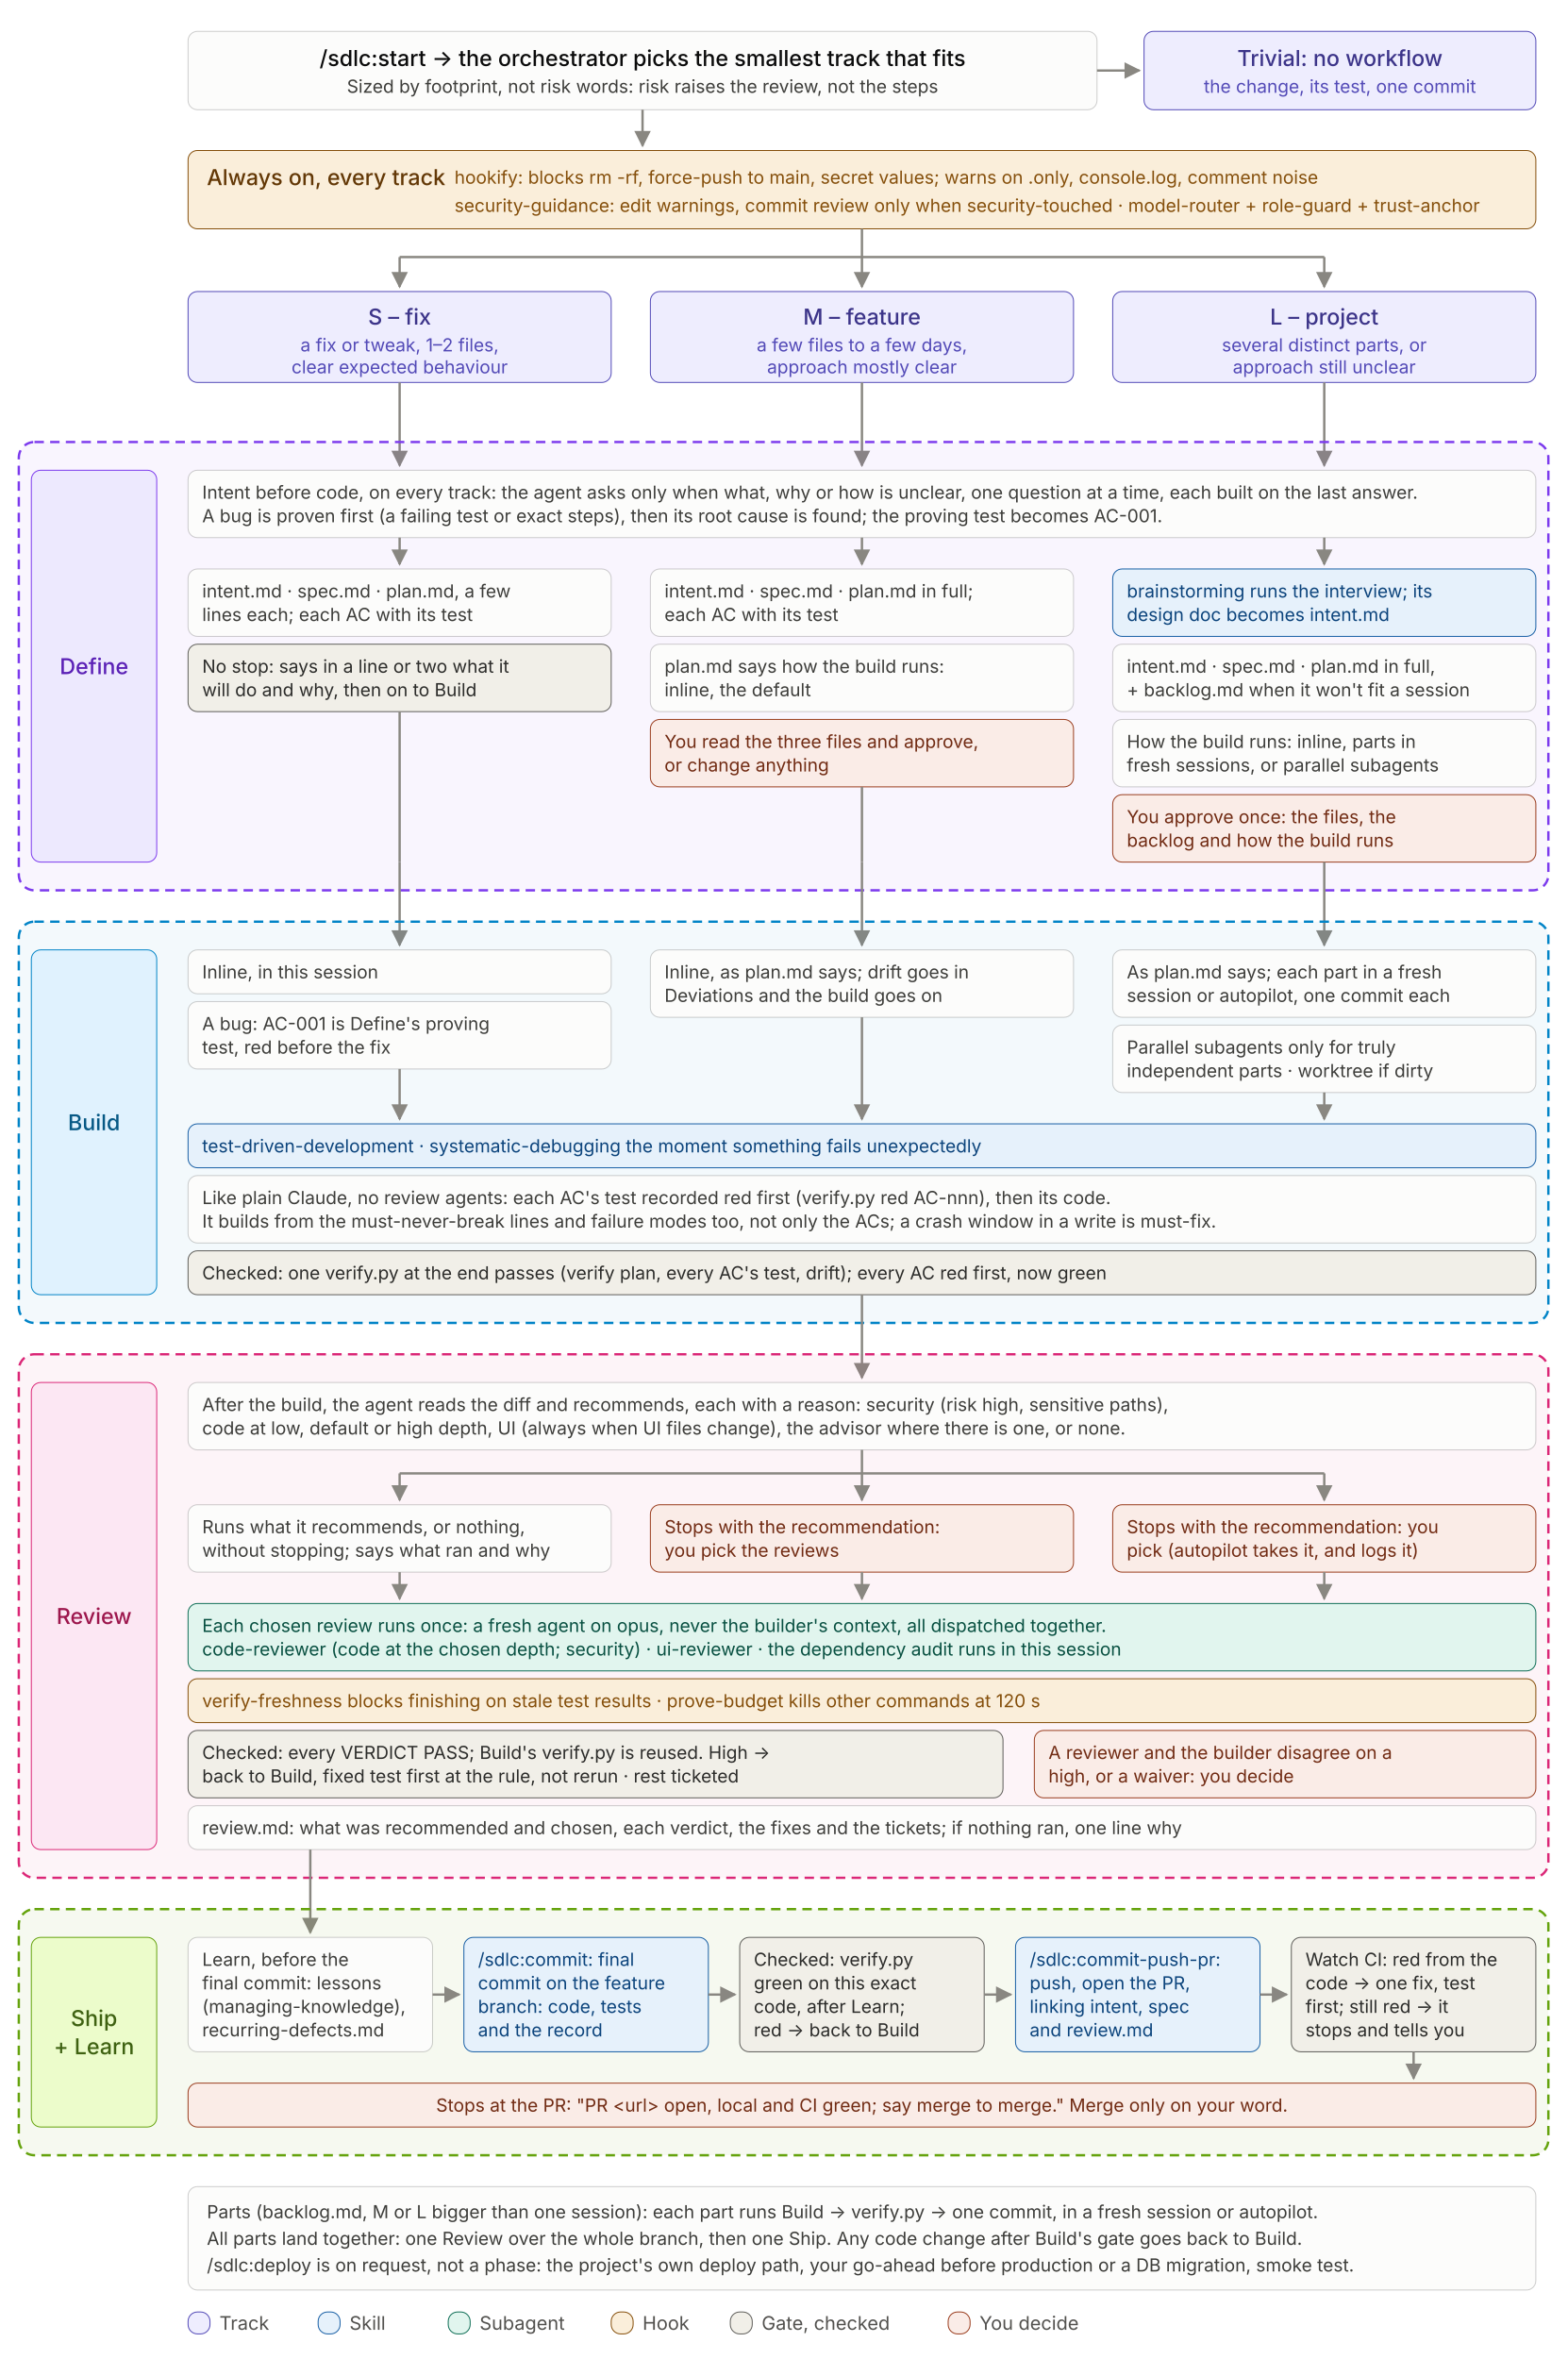
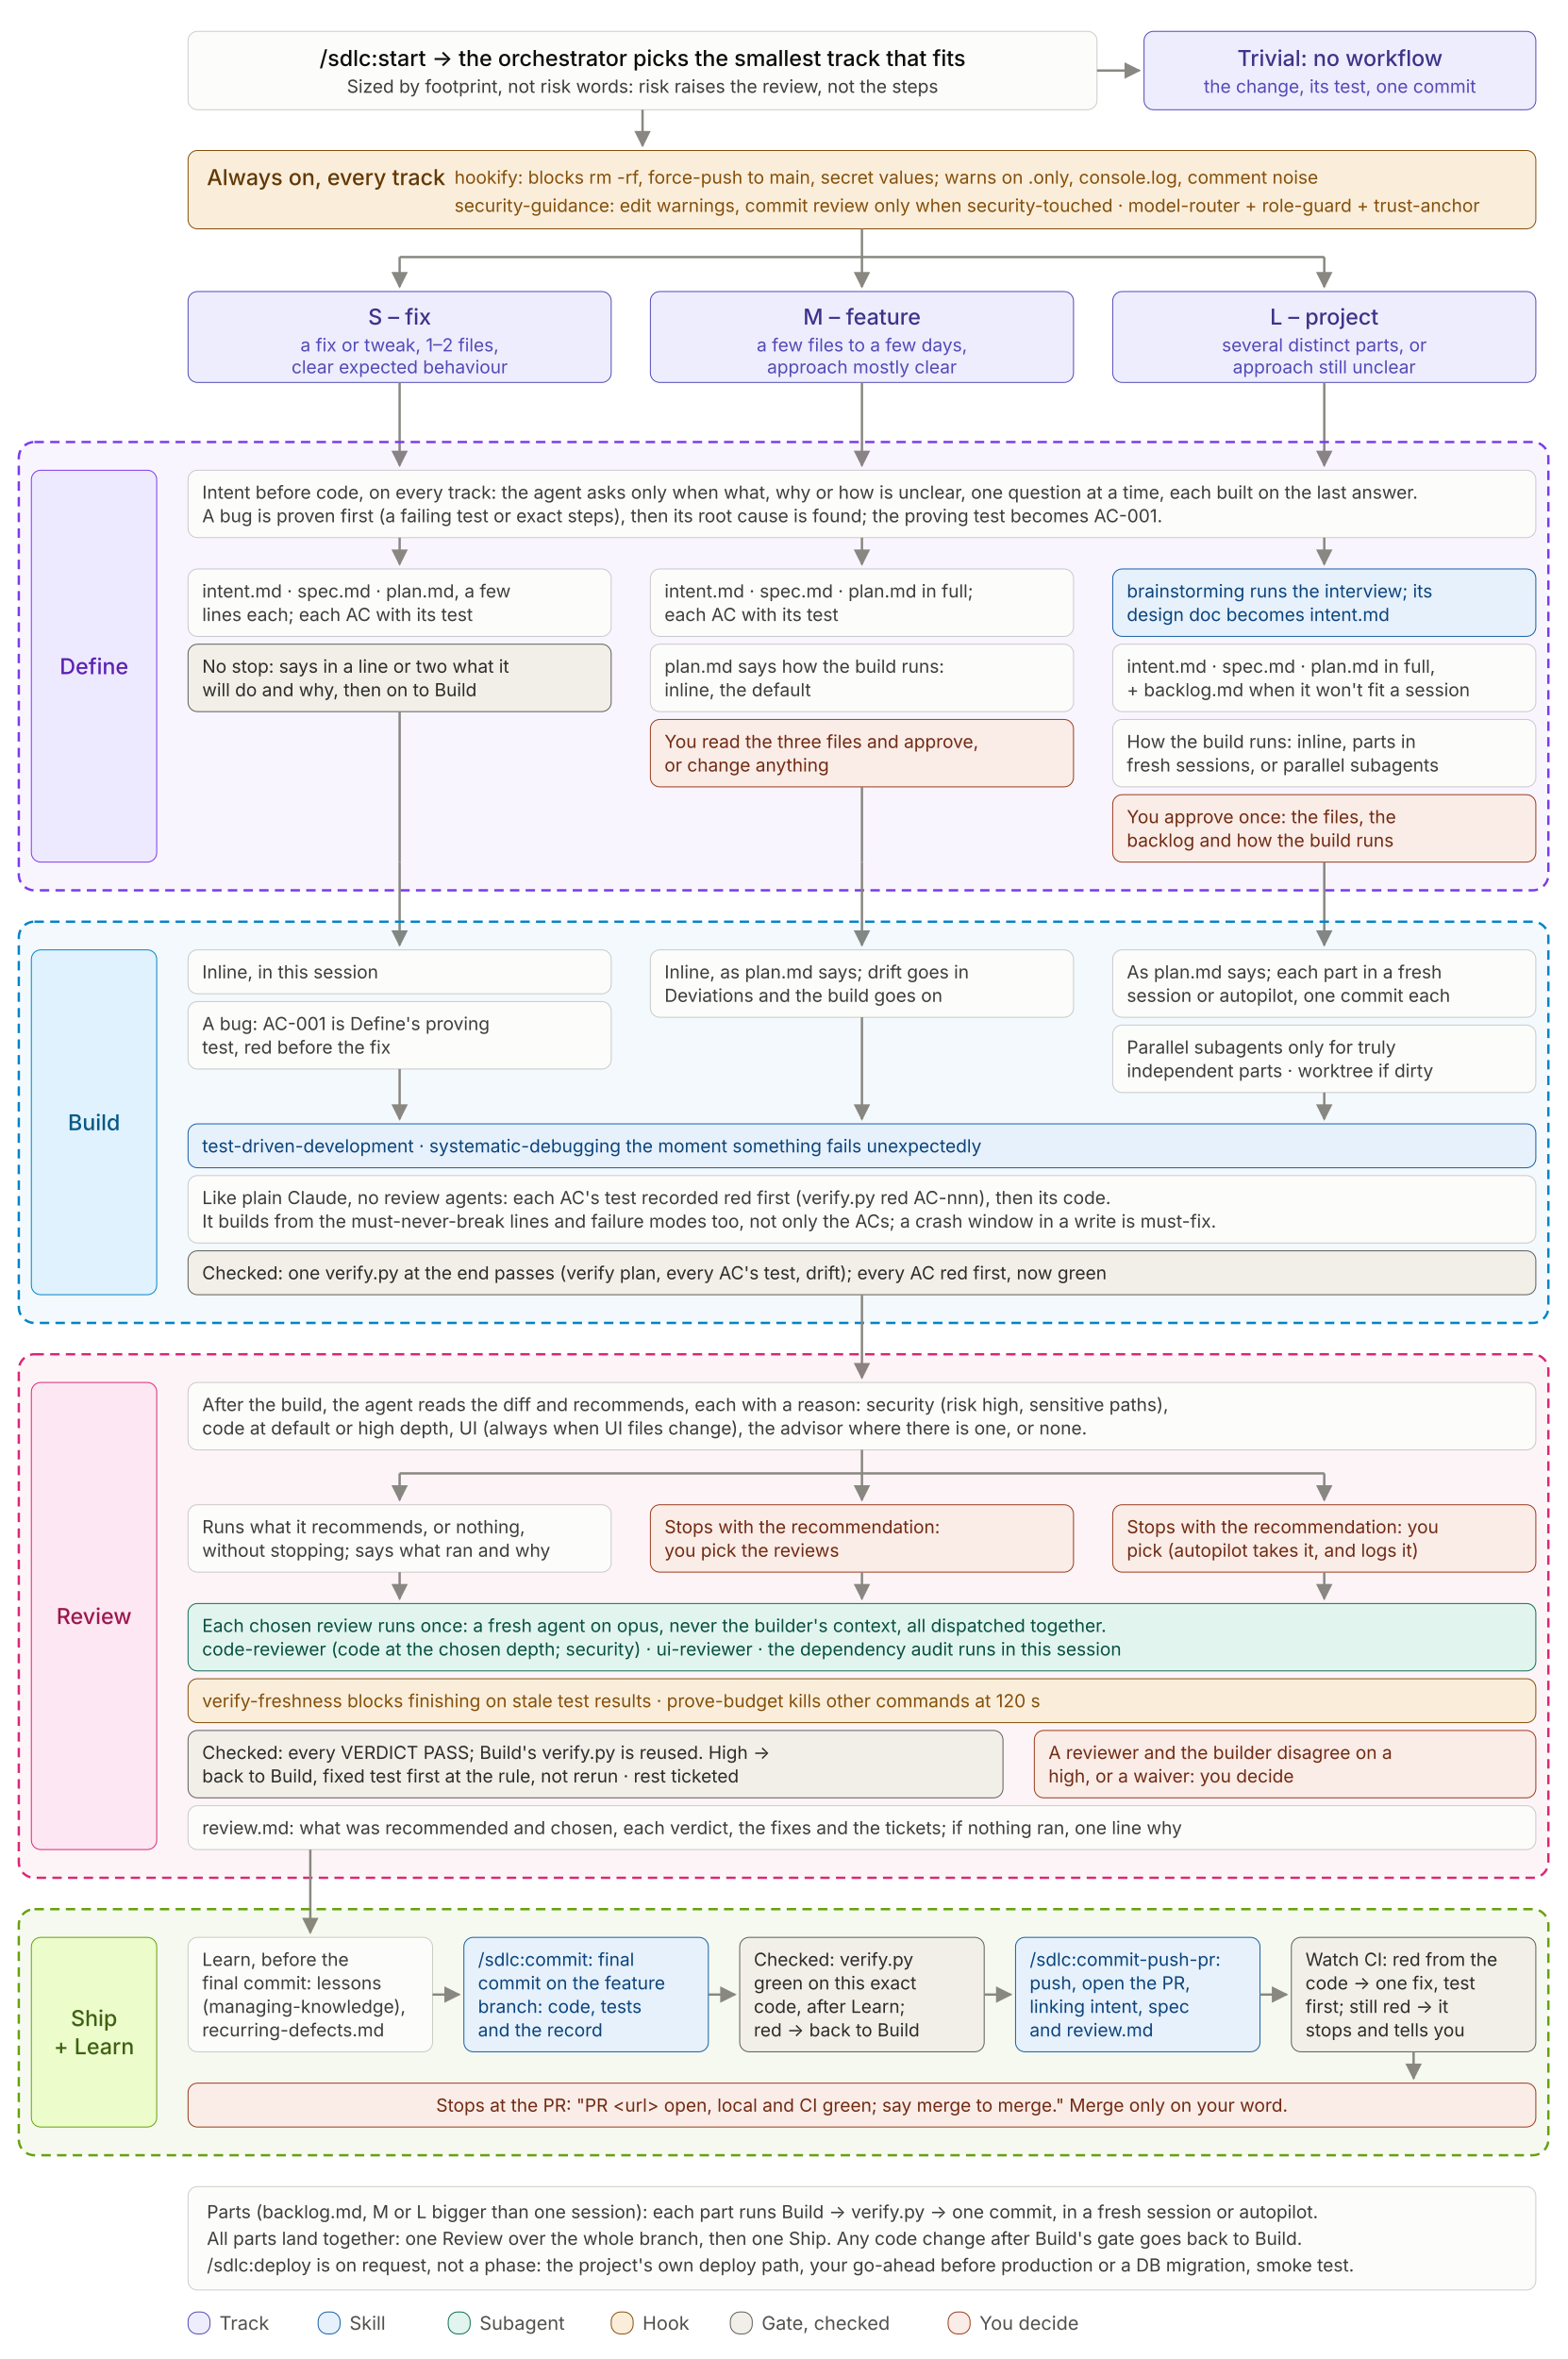
<svg xmlns="http://www.w3.org/2000/svg" width="100%" viewBox="0 0 1000 1505" role="img">
  <style>
text{font-family:anthropic-sans,-apple-system,"system-ui","Segoe UI",sans-serif;dominant-baseline:central;text-anchor:start}
.a{fill:none;stroke:#898781;stroke-width:1.5}#ar path{fill:#898781}
.t{font-size:14px;font-weight:500}.t2{font-size:12px;font-weight:600}.s{font-size:11.5px}
.l{font-size:12px;fill:#52514e}.m{text-anchor:middle}
rect{stroke-width:.6}
.neutral rect{fill:#fcfcfb;stroke:rgba(11,11,11,.2)}.neutral .t{fill:#0b0b0b}.neutral .s{fill:#3d3d3a}
.bound{stroke-width:1.5;stroke-dasharray:6 4}
.p1.bound{fill:rgba(124,58,237,.05);stroke:#7c3aed}.p1 rect{fill:#ede9fe;stroke:#7c3aed}.p1 .t{fill:#5b21b6}
.p2.bound{fill:rgba(2,132,199,.05);stroke:#0284c7}.p2 rect{fill:#e0f2fe;stroke:#0284c7}.p2 .t{fill:#075985}
.p3.bound{fill:rgba(219,39,119,.05);stroke:#db2777}.p3 rect{fill:#fce7f3;stroke:#db2777}.p3 .t{fill:#9d174d}
.p4.bound{fill:rgba(101,163,13,.06);stroke:#65a30d}.p4 rect{fill:#ecfccb;stroke:#65a30d}.p4 .t{fill:#3f6212}
.stage rect{fill:#eeedfe;stroke:#534ab7}.stage .t{fill:#3c3489}.stage .s{fill:#534ab7}
.skill rect{fill:#e6f1fb;stroke:#185fa5}.skill .s{fill:#0c447c}
.agent rect{fill:#e1f5ee;stroke:#0f6e56}.agent .s{fill:#085041}
.hook rect{fill:#faeeda;stroke:#854f0b}.hook .t{fill:#633806}.hook .s{fill:#854f0b}
.gate rect{fill:#f1efe8;stroke:#5f5e5a}.gate .s{fill:#2c2c2a}
.approval rect{fill:#faece7;stroke:#993c1d}.approval .s{fill:#712b13}
.skip rect{fill:none;stroke:#898781}.skip .s,.skip .t2{fill:#6b6a65}
@media (prefers-color-scheme:dark){
.a{stroke:#a09e96}#ar path{fill:#a09e96}.l{fill:#aaa8a2}
.neutral rect{fill:#262624;stroke:rgba(255,255,255,.2)}.neutral .t{fill:#f0efea}.neutral .s{fill:#c8c6bf}
.stage rect{fill:#26244a;stroke:#a098f0}.stage .t{fill:#cecbfa}
.p1.bound{fill:rgba(167,139,250,.07);stroke:#a78bfa}.p1 rect{fill:#2e1f5e;stroke:#a78bfa}.p1 .t{fill:#ddd6fe}
.p2.bound{fill:rgba(56,189,248,.07);stroke:#38bdf8}.p2 rect{fill:#0c2f45;stroke:#38bdf8}.p2 .t{fill:#bae6fd}
.p3.bound{fill:rgba(244,114,182,.07);stroke:#f472b6}.p3 rect{fill:#4a1530;stroke:#f472b6}.p3 .t{fill:#fbcfe8}
.p4.bound{fill:rgba(163,230,53,.06);stroke:#a3e635}.p4 rect{fill:#26360e;stroke:#a3e635}.p4 .t{fill:#d9f99d}.stage .s{fill:#a098f0}
.skill rect{fill:#102a44;stroke:#6aa8e6}.skill .s{fill:#b5d4f4}
.agent rect{fill:#0c3228;stroke:#5ac8a5}.agent .s{fill:#aae6d4}
.hook rect{fill:#3d2a10;stroke:#e0a04c}.hook .t{fill:#f5d9a8}.hook .s{fill:#e0a04c}
.gate rect{fill:#2e2d2a;stroke:#a09e96}.gate .s{fill:#d3d1c7}
.approval rect{fill:#401e14;stroke:#e68c6e}.approval .s{fill:#f5c8b9}
.skip rect{stroke:#7a7872}.skip .s,.skip .t2{fill:#a09e96}
}</style>
  <defs>
    <marker id="ar" viewBox="0 0 10 10" refX="9" refY="5" markerWidth="7" markerHeight="7" orient="auto">
      <path d="M0,0 L10,5 L0,10 z" />
    </marker>
  </defs>
  <g class="neutral">
    <rect x="120" y="20" width="580" height="50" rx="6" />
    <text class="t m" x="410.0" y="37">/sdlc:start → the orchestrator picks the smallest track that fits</text>
    <text class="s m" x="410.0" y="55">Sized by footprint, not risk words: risk raises the review, not the steps</text>
  </g>
  <line class="a" x1="700" y1="45" x2="727" y2="45" marker-end="url(#ar)" />
  <g class="stage">
    <rect x="730" y="20" width="250" height="50" rx="6" />
    <text class="t m" x="855.0" y="37">Trivial: no workflow</text>
    <text class="s m" x="855.0" y="55">the change, its test, one commit</text>
  </g>
  <line class="a" x1="410" y1="70" x2="410" y2="93" marker-end="url(#ar)" />
  <g class="hook">
    <rect x="120" y="96" width="860" height="50" rx="6" />
    <text class="t" x="132" y="113">Always on, every track</text>
    <text class="s" x="290" y="113">hookify: blocks rm -rf, force-push to main, secret values; warns on .only, console.log, comment noise</text>
    <text class="s" x="290" y="131">security-guidance: edit warnings, commit review only when security-touched · model-router + role-guard + trust-anchor</text>
  </g>
  <line class="a" x1="550" y1="146" x2="550" y2="164" />
  <line class="a" x1="255.0" y1="164" x2="845.0" y2="164" />
  <line class="a" x1="255.0" y1="164" x2="255.0" y2="183" marker-end="url(#ar)" />
  <line class="a" x1="550.0" y1="164" x2="550.0" y2="183" marker-end="url(#ar)" />
  <line class="a" x1="845.0" y1="164" x2="845.0" y2="183" marker-end="url(#ar)" />
  <g class="stage">
    <rect x="120" y="186" width="270" height="58" rx="6" />
    <text class="t m" x="255.0" y="202">S – fix</text>
    <text class="s m" x="255.0" y="220">a fix or tweak, 1–2 files,</text>
    <text class="s m" x="255.0" y="234">clear expected behaviour</text>
  </g>
  <g class="stage">
    <rect x="415" y="186" width="270" height="58" rx="6" />
    <text class="t m" x="550.0" y="202">M – feature</text>
    <text class="s m" x="550.0" y="220">a few files to a few days,</text>
    <text class="s m" x="550.0" y="234">approach mostly clear</text>
  </g>
  <g class="stage">
    <rect x="710" y="186" width="270" height="58" rx="6" />
    <text class="t m" x="845.0" y="202">L – project</text>
    <text class="s m" x="845.0" y="220">several distinct parts, or</text>
    <text class="s m" x="845.0" y="234">approach still unclear</text>
  </g>
  <line class="a" x1="255.0" y1="244" x2="255.0" y2="297" marker-end="url(#ar)" />
  <line class="a" x1="550.0" y1="244" x2="550.0" y2="297" marker-end="url(#ar)" />
  <line class="a" x1="845.0" y1="244" x2="845.0" y2="297" marker-end="url(#ar)" />
  <rect class="bound p1" x="12" y="282" width="976" height="286" rx="10" />
  <g class="phase p1">
    <rect x="20" y="300" width="80" height="250" rx="6" />
    <text class="t m" x="60.0" y="425.0">Define</text>
  </g>
  <g class="neutral">
    <rect x="120" y="300" width="860" height="43" rx="6" />
    <text class="s" x="129" y="314">Intent before code, on every track: the agent asks only when what, why or how is unclear, one question at a time, each built on the last answer.</text>
    <text class="s" x="129" y="329">A bug is proven first (a failing test or exact steps), then its root cause is found; the proving test becomes AC-001.</text>
  </g>
  <line class="a" x1="255.0" y1="343" x2="255.0" y2="360" marker-end="url(#ar)" />
  <line class="a" x1="550.0" y1="343" x2="550.0" y2="360" marker-end="url(#ar)" />
  <line class="a" x1="845.0" y1="343" x2="845.0" y2="360" marker-end="url(#ar)" />
  <g class="neutral">
    <rect x="120" y="363" width="270" height="43" rx="6" />
    <text class="s" x="129" y="377">intent.md · spec.md · plan.md, a few</text>
    <text class="s" x="129" y="392">lines each; each AC with its test</text>
  </g>
  <g class="gate">
    <rect x="120" y="411" width="270" height="43" rx="6" />
    <text class="s" x="129" y="425">No stop: says in a line or two what it</text>
    <text class="s" x="129" y="440">will do and why, then on to Build</text>
  </g>
  <g class="neutral">
    <rect x="415" y="363" width="270" height="43" rx="6" />
    <text class="s" x="424" y="377">intent.md · spec.md · plan.md in full;</text>
    <text class="s" x="424" y="392">each AC with its test</text>
  </g>
  <g class="neutral">
    <rect x="415" y="411" width="270" height="43" rx="6" />
    <text class="s" x="424" y="425">plan.md says how the build runs:</text>
    <text class="s" x="424" y="440">inline, the default</text>
  </g>
  <g class="approval">
    <rect x="415" y="459" width="270" height="43" rx="6" />
    <text class="s" x="424" y="473">You read the three files and approve,</text>
    <text class="s" x="424" y="488">or change anything</text>
  </g>
  <g class="skill">
    <rect x="710" y="363" width="270" height="43" rx="6" />
    <text class="s" x="719" y="377">brainstorming runs the interview; its</text>
    <text class="s" x="719" y="392">design doc becomes intent.md</text>
  </g>
  <g class="neutral">
    <rect x="710" y="411" width="270" height="43" rx="6" />
    <text class="s" x="719" y="425">intent.md · spec.md · plan.md in full,</text>
    <text class="s" x="719" y="440">+ backlog.md when it won't fit a session</text>
  </g>
  <g class="neutral">
    <rect x="710" y="459" width="270" height="43" rx="6" />
    <text class="s" x="719" y="473">How the build runs: inline, parts in</text>
    <text class="s" x="719" y="488">fresh sessions, or parallel subagents</text>
  </g>
  <g class="approval">
    <rect x="710" y="507" width="270" height="43" rx="6" />
    <text class="s" x="719" y="521">You approve once: the files, the</text>
    <text class="s" x="719" y="536">backlog and how the build runs</text>
  </g>
  <line class="a" x1="255.0" y1="454" x2="255.0" y2="550" />
  <line class="a" x1="550.0" y1="502" x2="550.0" y2="550" />
  <line class="a" x1="255.0" y1="550" x2="255.0" y2="603" marker-end="url(#ar)" />
  <line class="a" x1="550.0" y1="550" x2="550.0" y2="603" marker-end="url(#ar)" />
  <line class="a" x1="845.0" y1="550" x2="845.0" y2="603" marker-end="url(#ar)" />
  <rect class="bound p2" x="12" y="588" width="976" height="256" rx="10" />
  <g class="phase p2">
    <rect x="20" y="606" width="80" height="220" rx="6" />
    <text class="t m" x="60.0" y="716.0">Build</text>
  </g>
  <g class="neutral">
    <rect x="120" y="606" width="270" height="28" rx="6" />
    <text class="s" x="129" y="620">Inline, in this session</text>
  </g>
  <g class="neutral">
    <rect x="120" y="639" width="270" height="43" rx="6" />
    <text class="s" x="129" y="653">A bug: AC-001 is Define's proving</text>
    <text class="s" x="129" y="668">test, red before the fix</text>
  </g>
  <g class="neutral">
    <rect x="415" y="606" width="270" height="43" rx="6" />
    <text class="s" x="424" y="620">Inline, as plan.md says; drift goes in</text>
    <text class="s" x="424" y="635">Deviations and the build goes on</text>
  </g>
  <g class="neutral">
    <rect x="710" y="606" width="270" height="43" rx="6" />
    <text class="s" x="719" y="620">As plan.md says; each part in a fresh</text>
    <text class="s" x="719" y="635">session or autopilot, one commit each</text>
  </g>
  <g class="neutral">
    <rect x="710" y="654" width="270" height="43" rx="6" />
    <text class="s" x="719" y="668">Parallel subagents only for truly</text>
    <text class="s" x="719" y="683">independent parts · worktree if dirty</text>
  </g>
  <line class="a" x1="255.0" y1="682" x2="255.0" y2="714" marker-end="url(#ar)" />
  <line class="a" x1="550.0" y1="649" x2="550.0" y2="714" marker-end="url(#ar)" />
  <line class="a" x1="845.0" y1="697" x2="845.0" y2="714" marker-end="url(#ar)" />
  <g class="skill">
    <rect x="120" y="717" width="860" height="28" rx="6" />
    <text class="s" x="129" y="731">test-driven-development · systematic-debugging the moment something fails unexpectedly</text>
  </g>
  <g class="neutral">
    <rect x="120" y="750" width="860" height="43" rx="6" />
    <text class="s" x="129" y="764">Like plain Claude, no review agents: each AC's test recorded red first (verify.py red AC-nnn), then its code.</text>
    <text class="s" x="129" y="779">It builds from the must-never-break lines and failure modes too, not only the ACs; a crash window in a write is must-fix.</text>
  </g>
  <g class="gate">
    <rect x="120" y="798" width="860" height="28" rx="6" />
    <text class="s" x="129" y="812">Checked: one verify.py at the end passes (verify plan, every AC's test, drift); every AC red first, now green</text>
  </g>
  <line class="a" x1="550" y1="826" x2="550" y2="879" marker-end="url(#ar)" />
  <rect class="bound p3" x="12" y="864" width="976" height="334" rx="10" />
  <g class="phase p3">
    <rect x="20" y="882" width="80" height="298" rx="6" />
    <text class="t m" x="60.0" y="1031.0">Review</text>
  </g>
  <g class="neutral">
    <rect x="120" y="882" width="860" height="43" rx="6" />
    <text class="s" x="129" y="896">After the build, the agent reads the diff and recommends, each with a reason: security (risk high, sensitive paths),</text>
-     <text class="s" x="129" y="911">code at low, default or high depth, UI (always when UI files change), the advisor where there is one, or none.</text>
+     <text class="s" x="129" y="911">code at default or high depth, UI (always when UI files change), the advisor where there is one, or none.</text>
  </g>
  <line class="a" x1="550" y1="925" x2="550" y2="940" />
  <line class="a" x1="255.0" y1="940" x2="845.0" y2="940" />
  <line class="a" x1="255.0" y1="940" x2="255.0" y2="957" marker-end="url(#ar)" />
  <line class="a" x1="550.0" y1="940" x2="550.0" y2="957" marker-end="url(#ar)" />
  <line class="a" x1="845.0" y1="940" x2="845.0" y2="957" marker-end="url(#ar)" />
  <g class="neutral">
    <rect x="120" y="960" width="270" height="43" rx="6" />
    <text class="s" x="129" y="974">Runs what it recommends, or nothing,</text>
    <text class="s" x="129" y="989">without stopping; says what ran and why</text>
  </g>
  <g class="approval">
    <rect x="415" y="960" width="270" height="43" rx="6" />
    <text class="s" x="424" y="974">Stops with the recommendation:</text>
    <text class="s" x="424" y="989">you pick the reviews</text>
  </g>
  <g class="approval">
    <rect x="710" y="960" width="270" height="43" rx="6" />
    <text class="s" x="719" y="974">Stops with the recommendation: you</text>
    <text class="s" x="719" y="989">pick (autopilot takes it, and logs it)</text>
  </g>
  <line class="a" x1="255.0" y1="1003" x2="255.0" y2="1020" marker-end="url(#ar)" />
  <line class="a" x1="550.0" y1="1003" x2="550.0" y2="1020" marker-end="url(#ar)" />
  <line class="a" x1="845.0" y1="1003" x2="845.0" y2="1020" marker-end="url(#ar)" />
  <g class="agent">
    <rect x="120" y="1023" width="860" height="43" rx="6" />
    <text class="s" x="129" y="1037">Each chosen review runs once: a fresh agent on opus, never the builder's context, all dispatched together.</text>
    <text class="s" x="129" y="1052">code-reviewer (code at the chosen depth; security) · ui-reviewer · the dependency audit runs in this session</text>
  </g>
  <g class="hook">
    <rect x="120" y="1071" width="860" height="28" rx="6" />
    <text class="s" x="129" y="1085">verify-freshness blocks finishing on stale test results · prove-budget kills other commands at 120 s</text>
  </g>
  <g class="gate">
    <rect x="120" y="1104" width="520" height="43" rx="6" />
    <text class="s" x="129" y="1118">Checked: every VERDICT PASS; Build's verify.py is reused. High →</text>
    <text class="s" x="129" y="1133">back to Build, fixed test first at the rule, not rerun · rest ticketed</text>
  </g>
  <g class="approval">
    <rect x="660" y="1104" width="320" height="43" rx="6" />
    <text class="s" x="669" y="1118">A reviewer and the builder disagree on a</text>
    <text class="s" x="669" y="1133">high, or a waiver: you decide</text>
  </g>
  <g class="neutral">
    <rect x="120" y="1152" width="860" height="28" rx="6" />
    <text class="s" x="129" y="1166">review.md: what was recommended and chosen, each verdict, the fixes and the tickets; if nothing ran, one line why</text>
  </g>
  <line class="a" x1="198.0" y1="1180" x2="198.0" y2="1233" marker-end="url(#ar)" />
  <rect class="bound p4" x="12" y="1218" width="976" height="157" rx="10" />
  <g class="phase p4">
    <rect x="20" y="1236" width="80" height="121" rx="6" />
    <text class="t m" x="60.0" y="1287.5">Ship</text>
    <text class="t m" x="60.0" y="1305.5">+ Learn</text>
  </g>
  <g class="neutral">
    <rect x="120" y="1236" width="156" height="73" rx="6" />
    <text class="s" x="129" y="1250">Learn, before the</text>
    <text class="s" x="129" y="1265">final commit: lessons</text>
    <text class="s" x="129" y="1280">(managing-knowledge),</text>
    <text class="s" x="129" y="1295">recurring-defects.md</text>
  </g>
  <line class="a" x1="276" y1="1272.5" x2="293" y2="1272.5" marker-end="url(#ar)" />
  <g class="skill">
    <rect x="296" y="1236" width="156" height="73" rx="6" />
    <text class="s" x="305" y="1250">/sdlc:commit: final</text>
    <text class="s" x="305" y="1265">commit on the feature</text>
    <text class="s" x="305" y="1280">branch: code, tests</text>
    <text class="s" x="305" y="1295">and the record</text>
  </g>
  <line class="a" x1="452" y1="1272.5" x2="469" y2="1272.5" marker-end="url(#ar)" />
  <g class="gate">
    <rect x="472" y="1236" width="156" height="73" rx="6" />
    <text class="s" x="481" y="1250">Checked: verify.py</text>
    <text class="s" x="481" y="1265">green on this exact</text>
    <text class="s" x="481" y="1280">code, after Learn;</text>
    <text class="s" x="481" y="1295">red → back to Build</text>
  </g>
  <line class="a" x1="628" y1="1272.5" x2="645" y2="1272.5" marker-end="url(#ar)" />
  <g class="skill">
    <rect x="648" y="1236" width="156" height="73" rx="6" />
    <text class="s" x="657" y="1250">/sdlc:commit-push-pr:</text>
    <text class="s" x="657" y="1265">push, open the PR,</text>
    <text class="s" x="657" y="1280">linking intent, spec</text>
    <text class="s" x="657" y="1295">and review.md</text>
  </g>
  <line class="a" x1="804" y1="1272.5" x2="821" y2="1272.5" marker-end="url(#ar)" />
  <g class="gate">
    <rect x="824" y="1236" width="156" height="73" rx="6" />
    <text class="s" x="833" y="1250">Watch CI: red from the</text>
    <text class="s" x="833" y="1265">code → one fix, test</text>
    <text class="s" x="833" y="1280">first; still red → it</text>
    <text class="s" x="833" y="1295">stops and tells you</text>
  </g>
  <line class="a" x1="902.0" y1="1309" x2="902.0" y2="1326" marker-end="url(#ar)" />
  <g class="approval">
    <rect x="120" y="1329" width="860" height="28" rx="6" />
    <text class="s m" x="550.0" y="1343">Stops at the PR: "PR &lt;url&gt; open, local and CI green; say merge to merge." Merge only on your word.</text>
  </g>
  <g class="neutral">
    <rect x="120" y="1395" width="860" height="66" rx="6" />
    <text class="s" x="132" y="1411">Parts (backlog.md, M or L bigger than one session): each part runs Build → verify.py → one commit, in a fresh session or autopilot.</text>
    <text class="s" x="132" y="1428">All parts land together: one Review over the whole branch, then one Ship. Any code change after Build's gate goes back to Build.</text>
    <text class="s" x="132" y="1445">/sdlc:deploy is on request, not a phase: the project's own deploy path, your go-ahead before production or a DB migration, smoke test.</text>
  </g>
  <g class="stage">
    <rect x="120" y="1475" width="14" height="14" rx="6" />
  </g>
  <text class="l" x="140" y="1482">Track</text>
  <g class="skill">
    <rect x="203" y="1475" width="14" height="14" rx="6" />
  </g>
  <text class="l" x="223" y="1482">Skill</text>
  <g class="agent">
    <rect x="286" y="1475" width="14" height="14" rx="6" />
  </g>
  <text class="l" x="306" y="1482">Subagent</text>
  <g class="hook">
    <rect x="390" y="1475" width="14" height="14" rx="6" />
  </g>
  <text class="l" x="410" y="1482">Hook</text>
  <g class="gate">
    <rect x="466" y="1475" width="14" height="14" rx="6" />
  </g>
  <text class="l" x="486" y="1482">Gate, checked</text>
  <g class="approval">
    <rect x="605" y="1475" width="14" height="14" rx="6" />
  </g>
  <text class="l" x="625" y="1482">You decide</text>
</svg>
